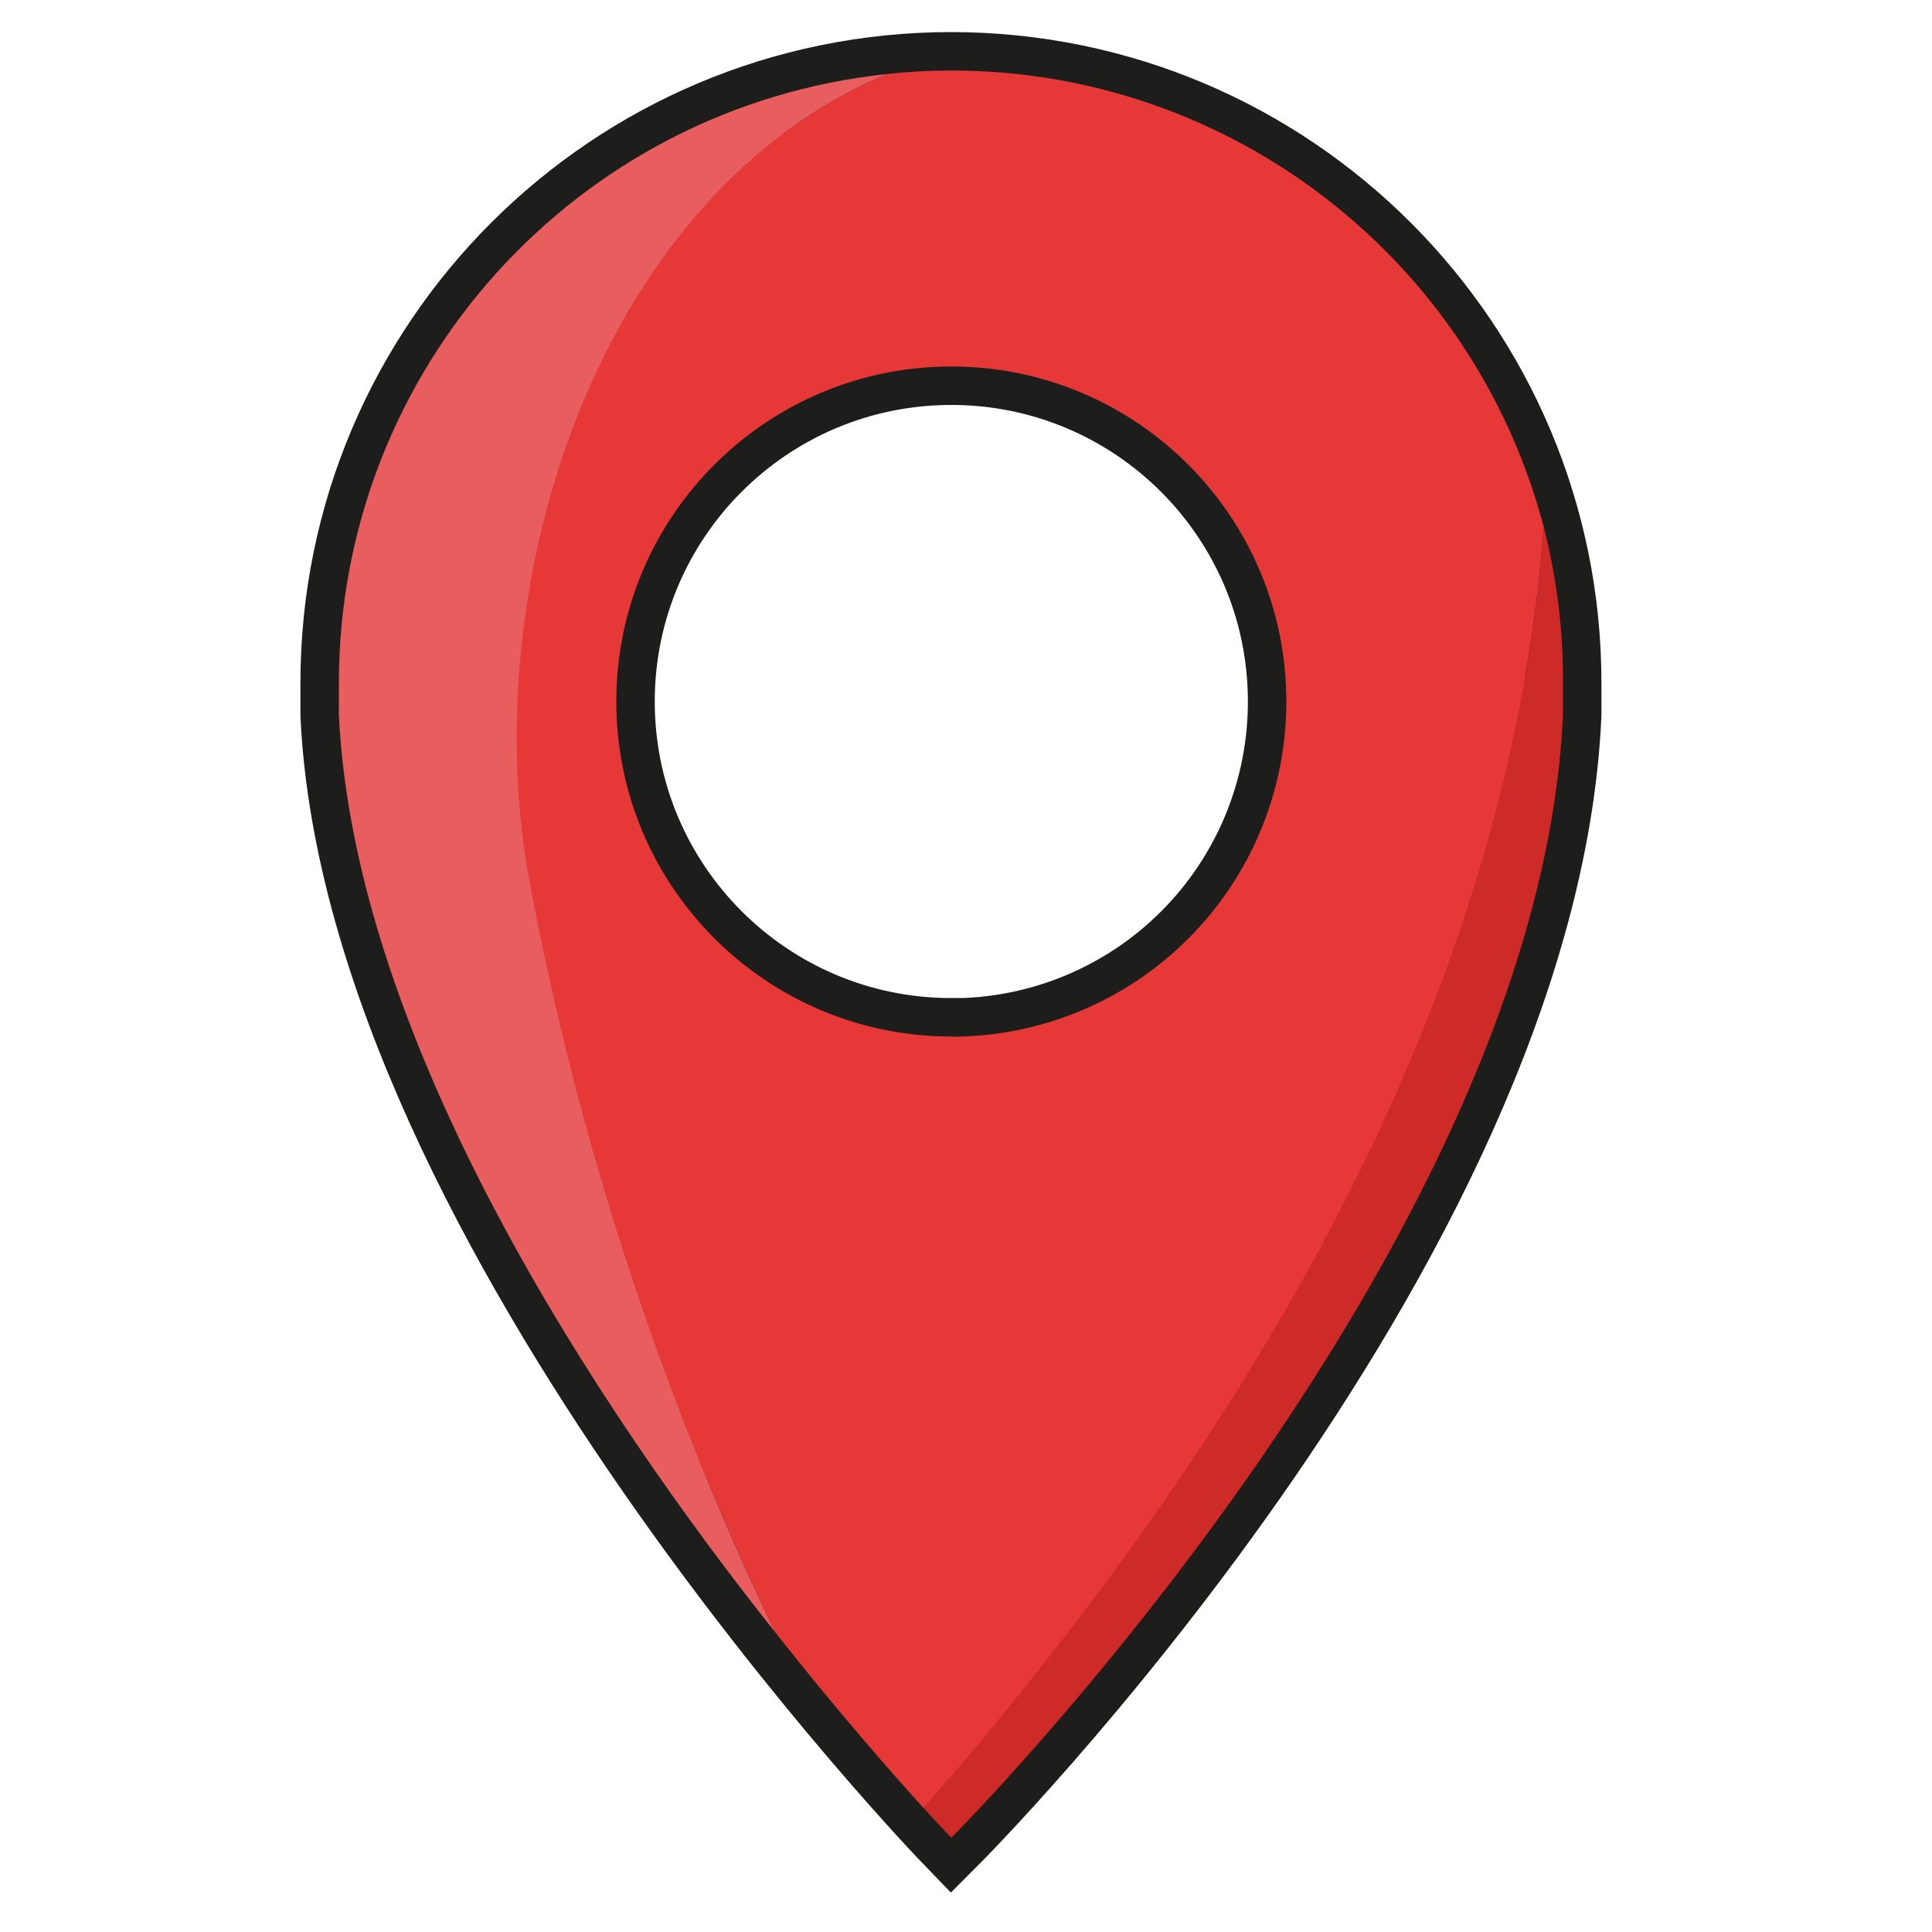
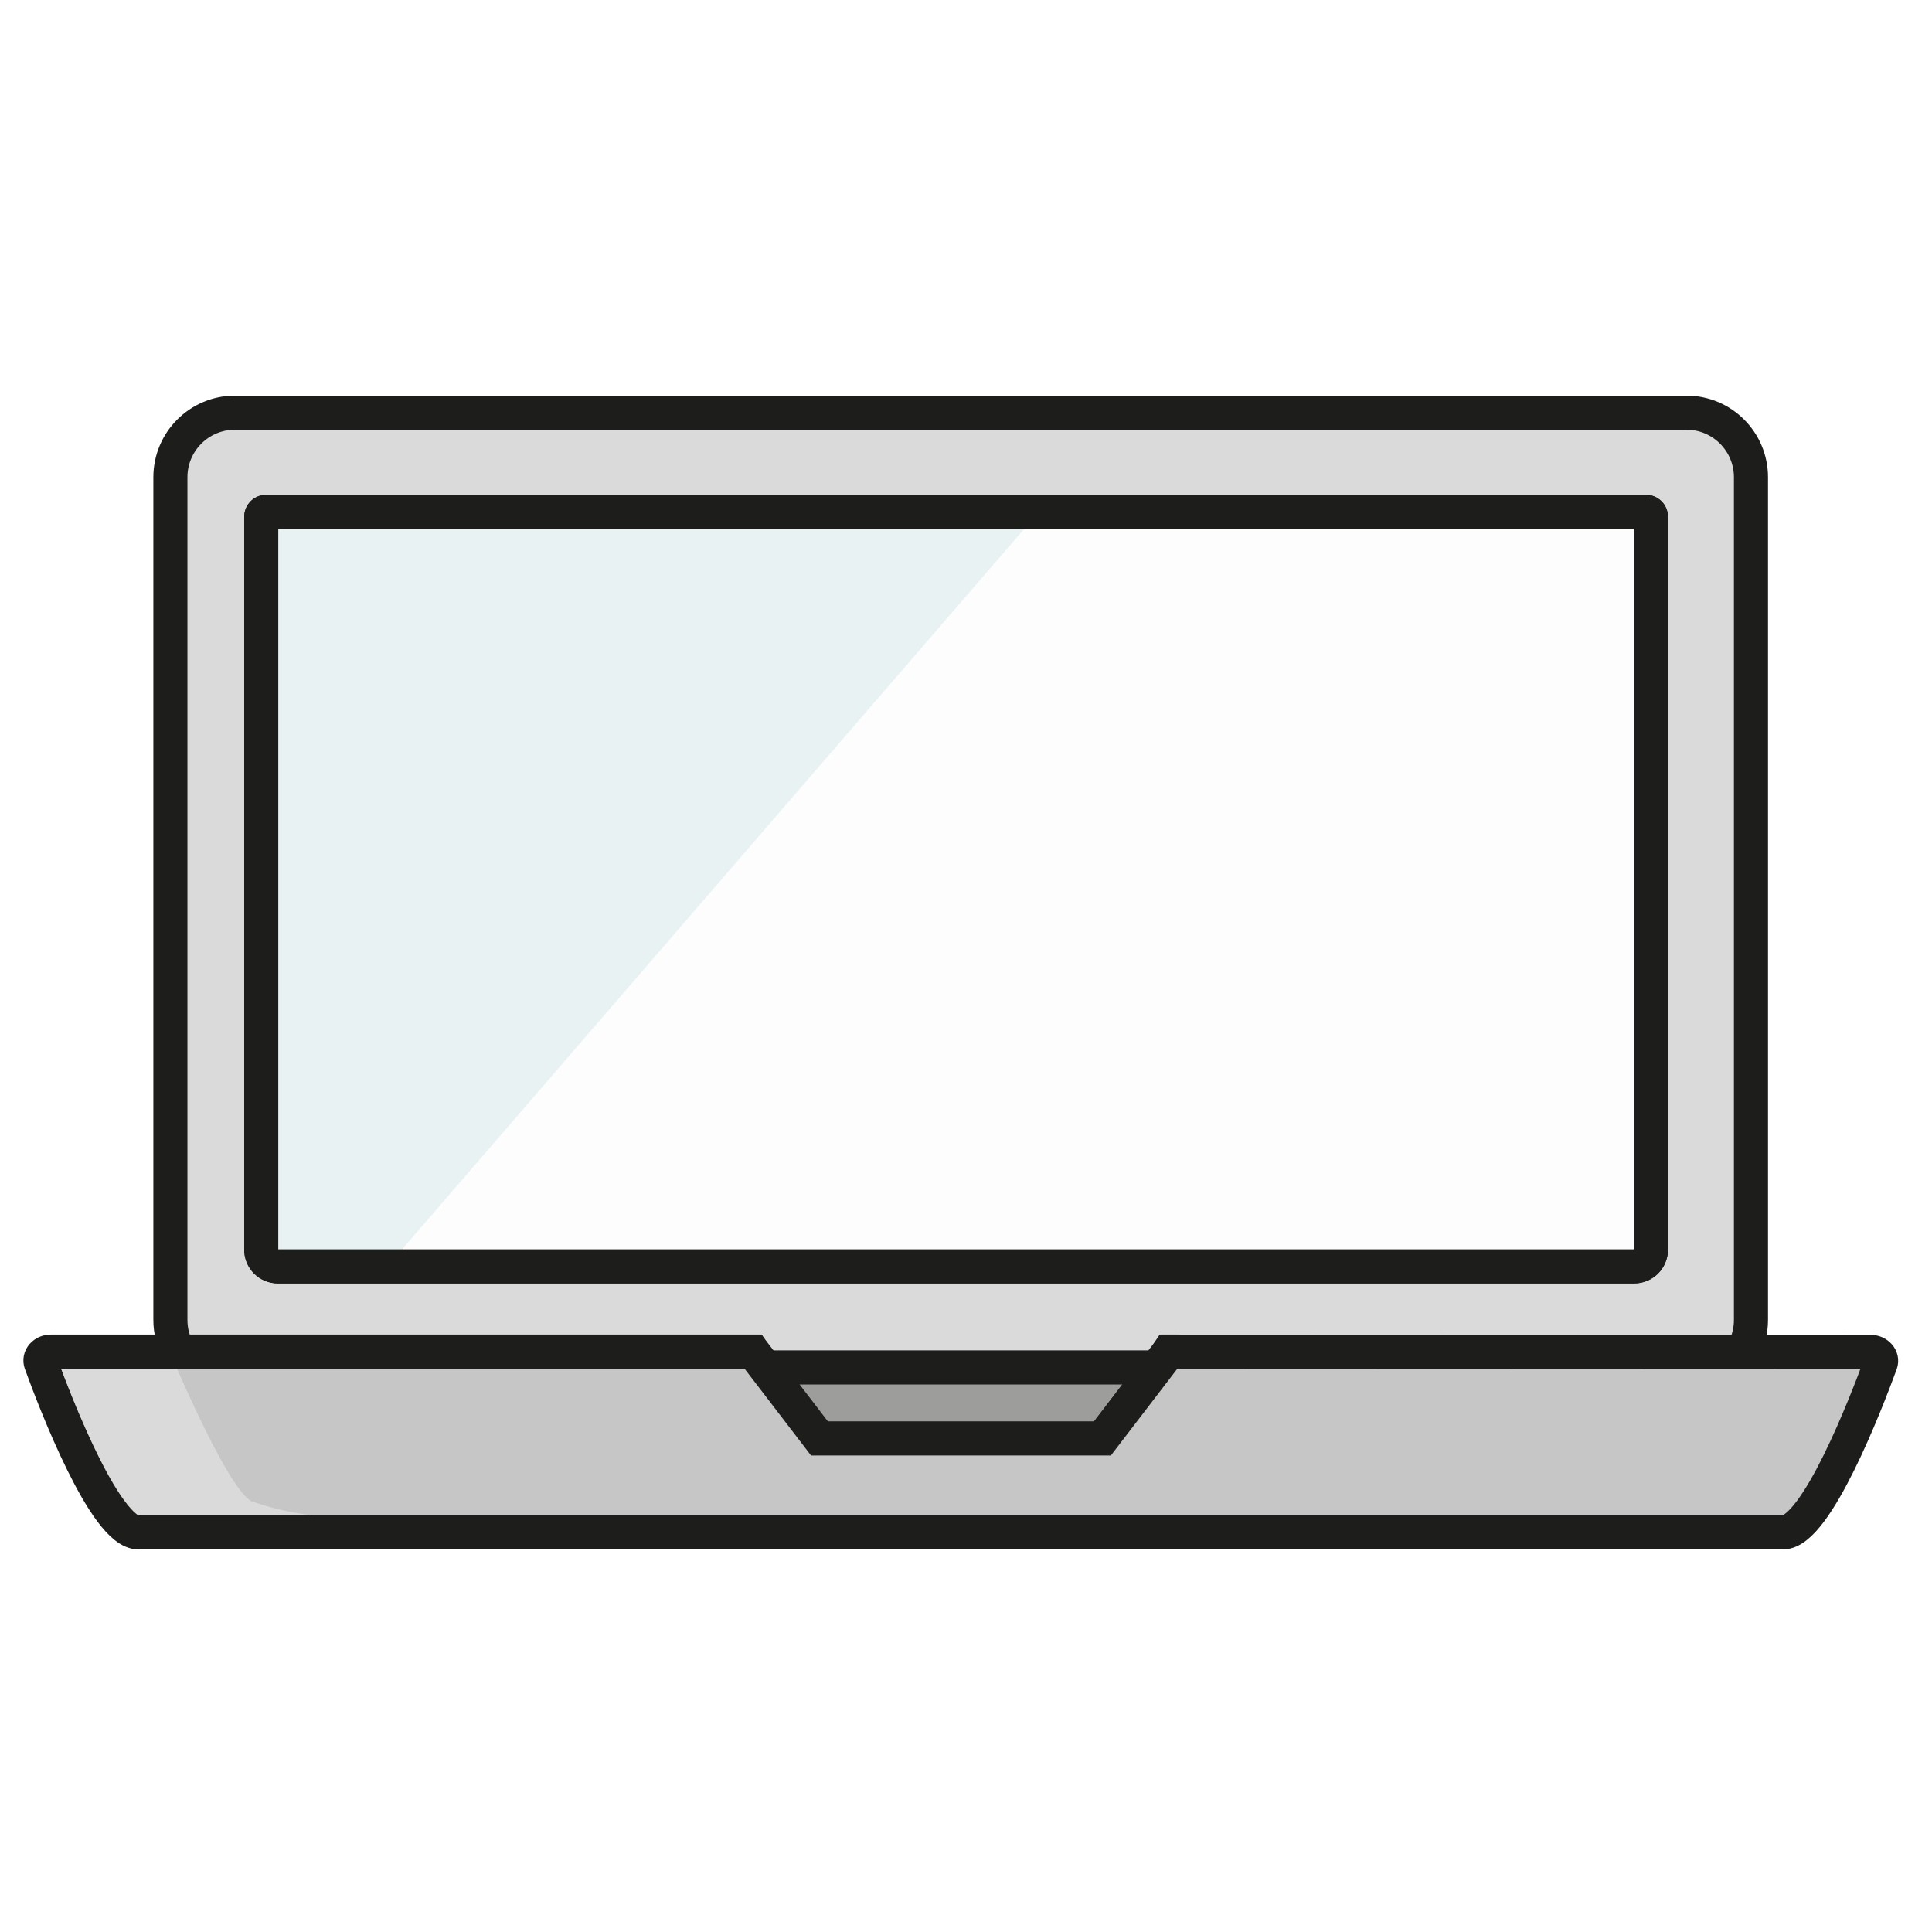
- <svg xmlns="http://www.w3.org/2000/svg" id="Layer_2" data-name="Layer 2" viewBox="0 0 100 100">
+ <svg xmlns="http://www.w3.org/2000/svg" viewBox="0 0 283.46 283.46">
  <defs>
-     <style>.cls-1,.cls-4{fill:#e73838;}.cls-1,.cls-2{stroke:#1d1d1b;stroke-miterlimit:10;}.cls-1{stroke-width:3.98px;}.cls-2{fill:none;stroke-width:1.81px;}.cls-3{fill:#e85d5d;}.cls-5{fill:#ce2a28;}</style>
+     <style>.cls-1,.cls-7{fill:#dadada;}.cls-1,.cls-2,.cls-3,.cls-6{stroke:#1d1d1b;stroke-miterlimit:10;stroke-width:5px;}.cls-2{fill:#9d9d9c;}.cls-3{fill:#c6c6c6;}.cls-4{fill:#fdfdfd;}.cls-5{fill:#e9f2f2;}.cls-6{fill:none;}</style>
  </defs>
-   <path class="cls-1" d="M49.24,3.65a31.71,31.71,0,0,0-31.7,31.7c0,.33,0,.65,0,1s0,.45,0,.67C18.8,63.64,49.24,95.12,49.24,95.12S79.66,64.68,80.9,37c0-.2,0-.39,0-.59s0-.7,0-1A31.7,31.7,0,0,0,49.24,3.65Zm0,50A17.34,17.34,0,1,1,66.58,36.32,17.33,17.33,0,0,1,49.24,53.66Z" />
-   <circle class="cls-2" cx="49.24" cy="36.32" r="17.33" />
-   <circle class="cls-2" cx="49.24" cy="36.32" r="17.33" />
-   <path class="cls-3" d="M45.93,3.83A31.7,31.7,0,0,0,17.54,35.35c0,.33,0,.65,0,1s0,.45,0,.67C18.36,54,31,73,40.11,84.47A156.93,156.93,0,0,1,27.32,45.12C24.67,29.52,31.3,9.92,45.93,3.83Z" />
-   <path class="cls-4" d="M49.24,3.65a30.32,30.32,0,0,0-3.31.18C31.3,9.92,24.67,29.52,27.32,45.12A156.93,156.93,0,0,0,40.11,84.47c3.29,4.17,6.1,7.36,7.7,9.12C64.16,74.81,78,52.39,79.91,27.3A31.71,31.71,0,0,0,49.24,3.65Zm0,50A17.34,17.34,0,1,1,66.58,36.32,17.33,17.33,0,0,1,49.24,53.66Z" />
-   <path class="cls-5" d="M79.91,27.3C78,52.39,64.16,74.81,47.81,93.59c.91,1,1.43,1.53,1.43,1.53S79.66,64.68,80.9,37c0-.2,0-.39,0-.59s0-.7,0-1A31.89,31.89,0,0,0,79.91,27.3Z" />
+   <g id="Layer_4" data-name="Layer 4">
+     <path class="cls-1" d="M247.45,60.55h-213A9.47,9.47,0,0,0,25,70V193.66a9.43,9.43,0,0,0,1.24,4.69h84.19l3.12,4.77h54.8l3.12-4.77h84.19a9.43,9.43,0,0,0,1.24-4.69V70A9.47,9.47,0,0,0,247.45,60.55Zm-5.23,122.81a2.45,2.45,0,0,1-2.45,2.44h-199a2.44,2.44,0,0,1-2.44-2.44V75.81A.71.71,0,0,1,39,75.1H241.5a.71.71,0,0,1,.72.71Z" />
+     <polygon class="cls-2" points="169.73 200.63 161.72 211.09 120.2 211.09 112.19 200.63 169.73 200.63" />
+     <path class="cls-3" d="M274.46,198.35c1,0,1.78.85,1.47,1.69-2.14,5.85-9.46,24.78-14.32,24.78H20.3C15.45,224.82,8.13,205.89,6,200c-.31-.84.43-1.69,1.47-1.69h103l3.12,4.07,6.64,8.67h41.52l6.64-8.67,3.12-4.07Z" />
+     <polygon class="cls-4" points="152.43 75.1 242.22 75.81 239.77 185.8 56.84 185.8 152.43 75.1" />
+     <polygon class="cls-5" points="152.43 75.1 56.84 185.8 40.76 185.8 38.32 75.81 152.43 75.1" />
+     <path class="cls-6" d="M242.22,75.81V183.36a2.45,2.45,0,0,1-2.45,2.44h-199a2.44,2.44,0,0,1-2.44-2.44V75.81A.71.71,0,0,1,39,75.1H241.5A.71.71,0,0,1,242.22,75.81Z" />
+     <path class="cls-7" d="M9,200.87H26S33.71,218.93,37,220.3a40.92,40.92,0,0,0,8.7,2H20.26S16.3,220.15,9,200.87Z" />
+   </g>
</svg>
